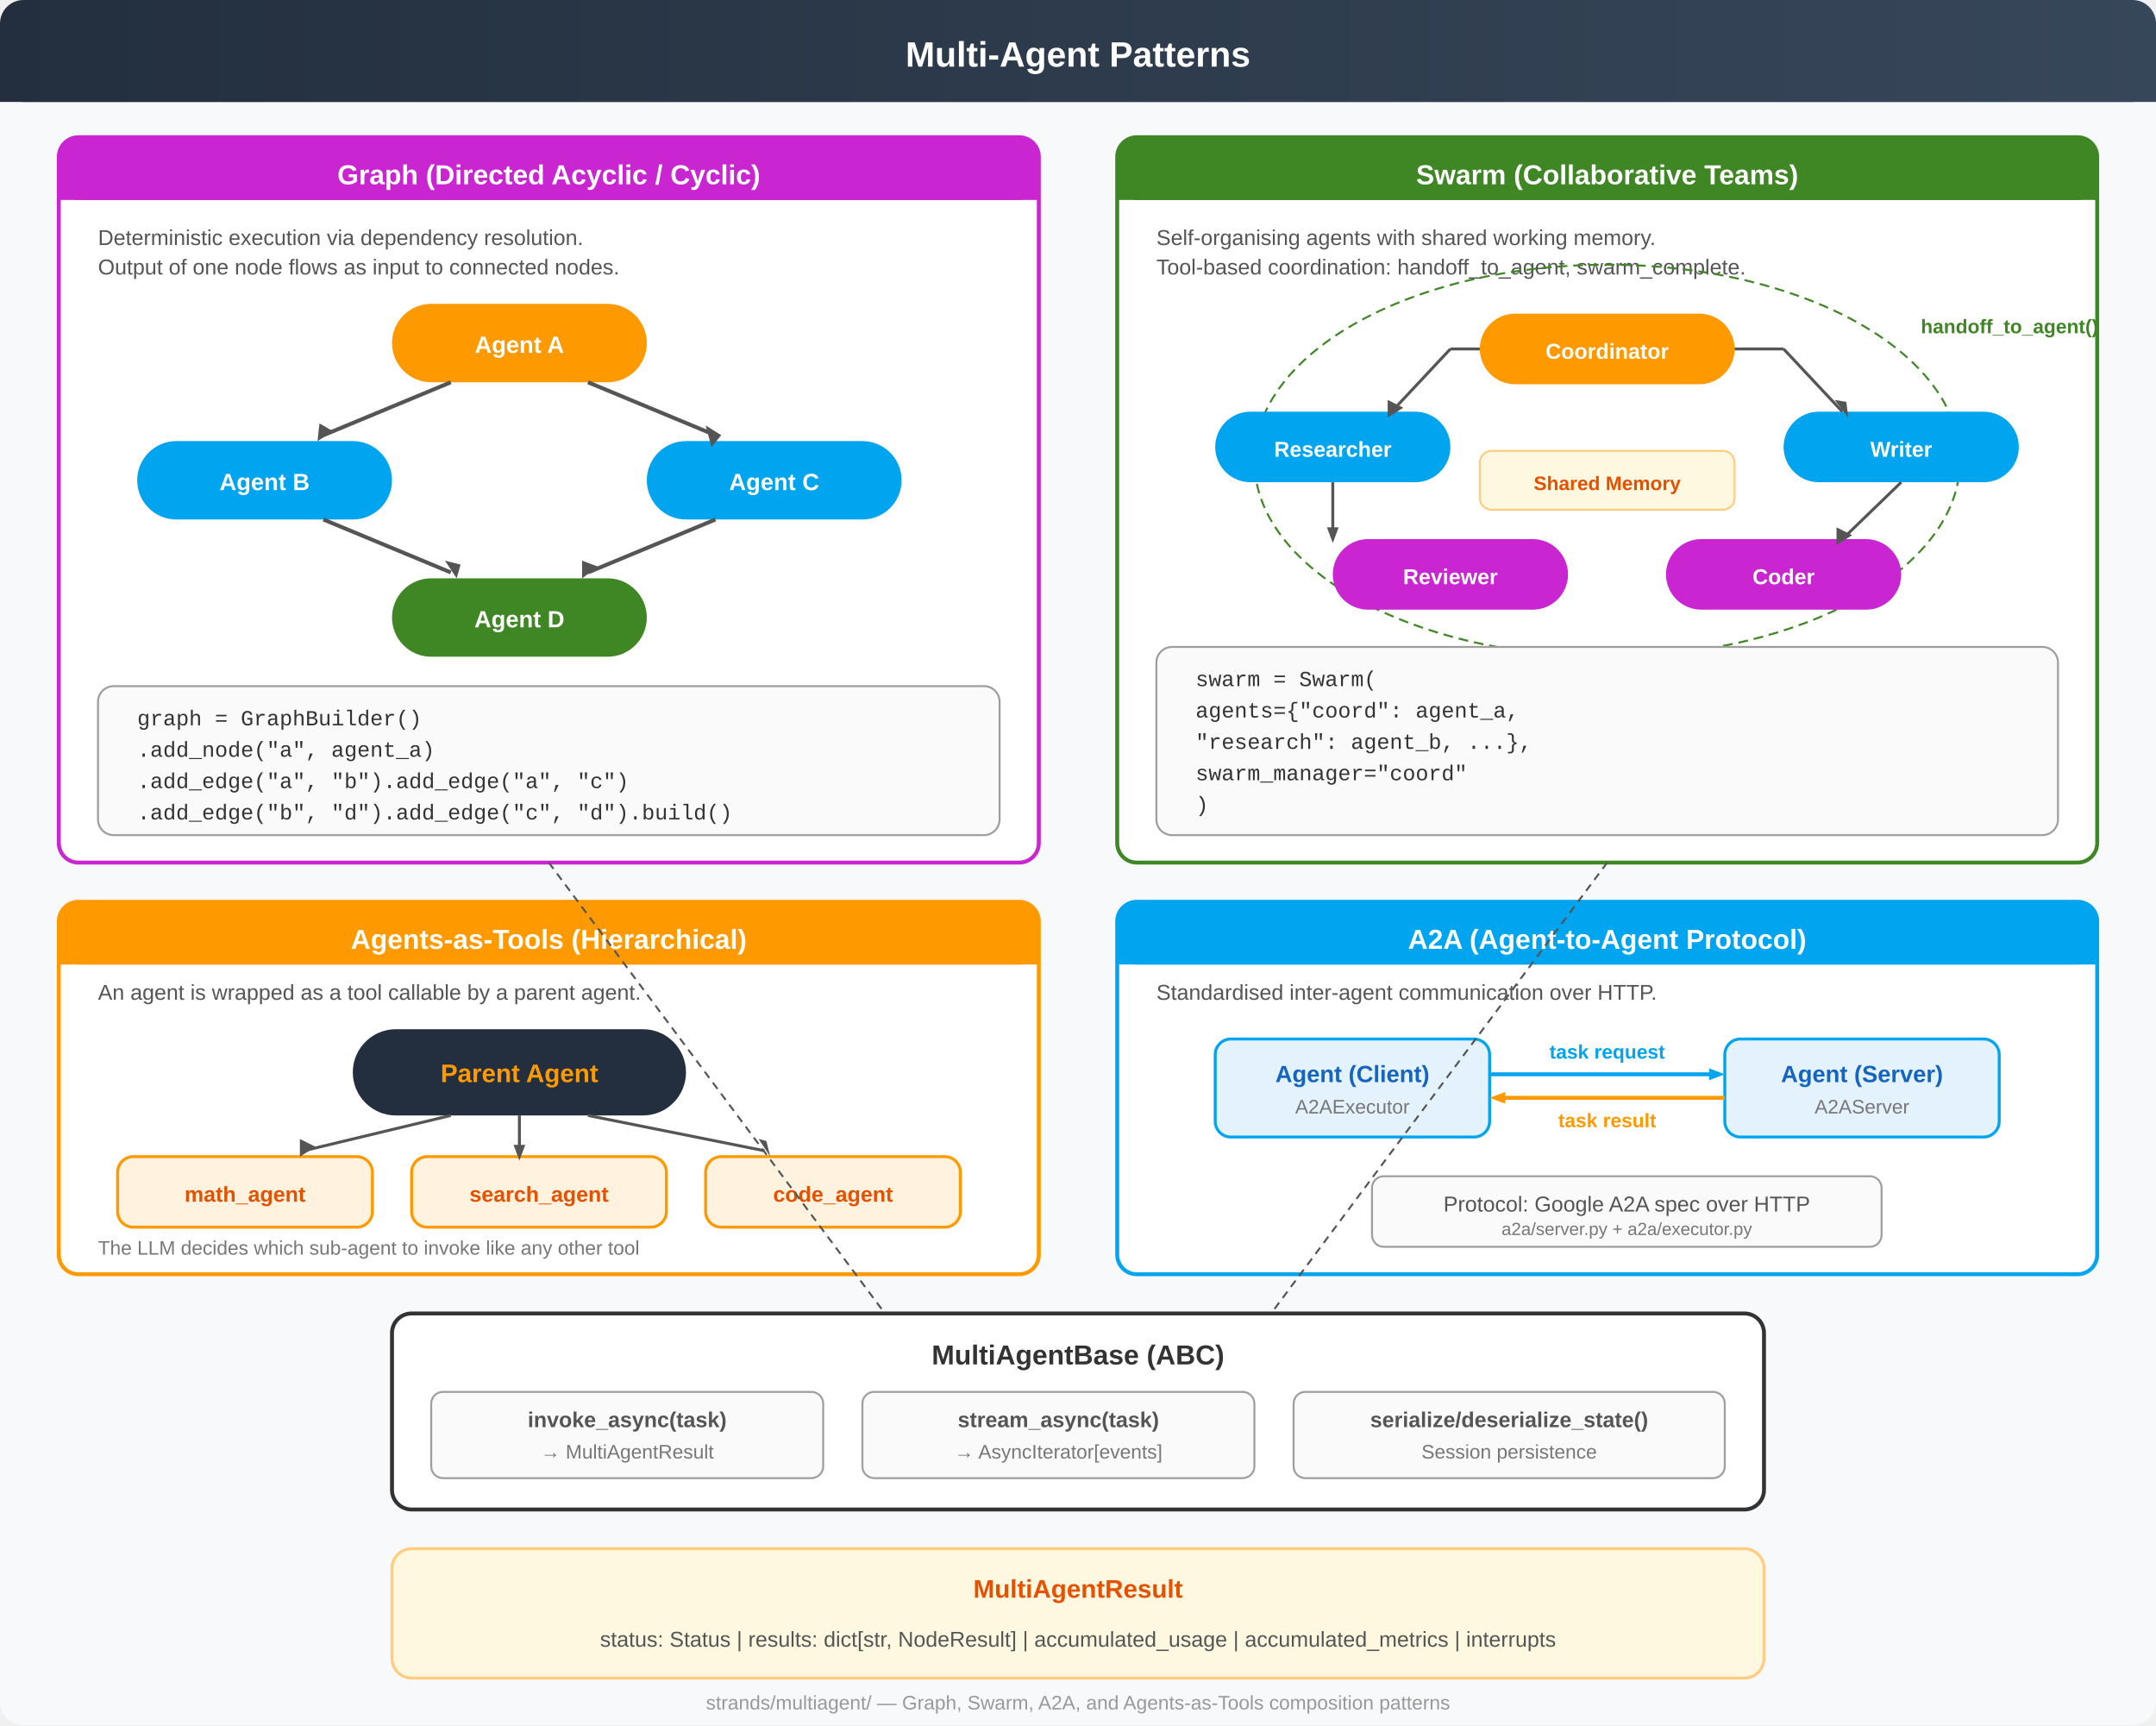
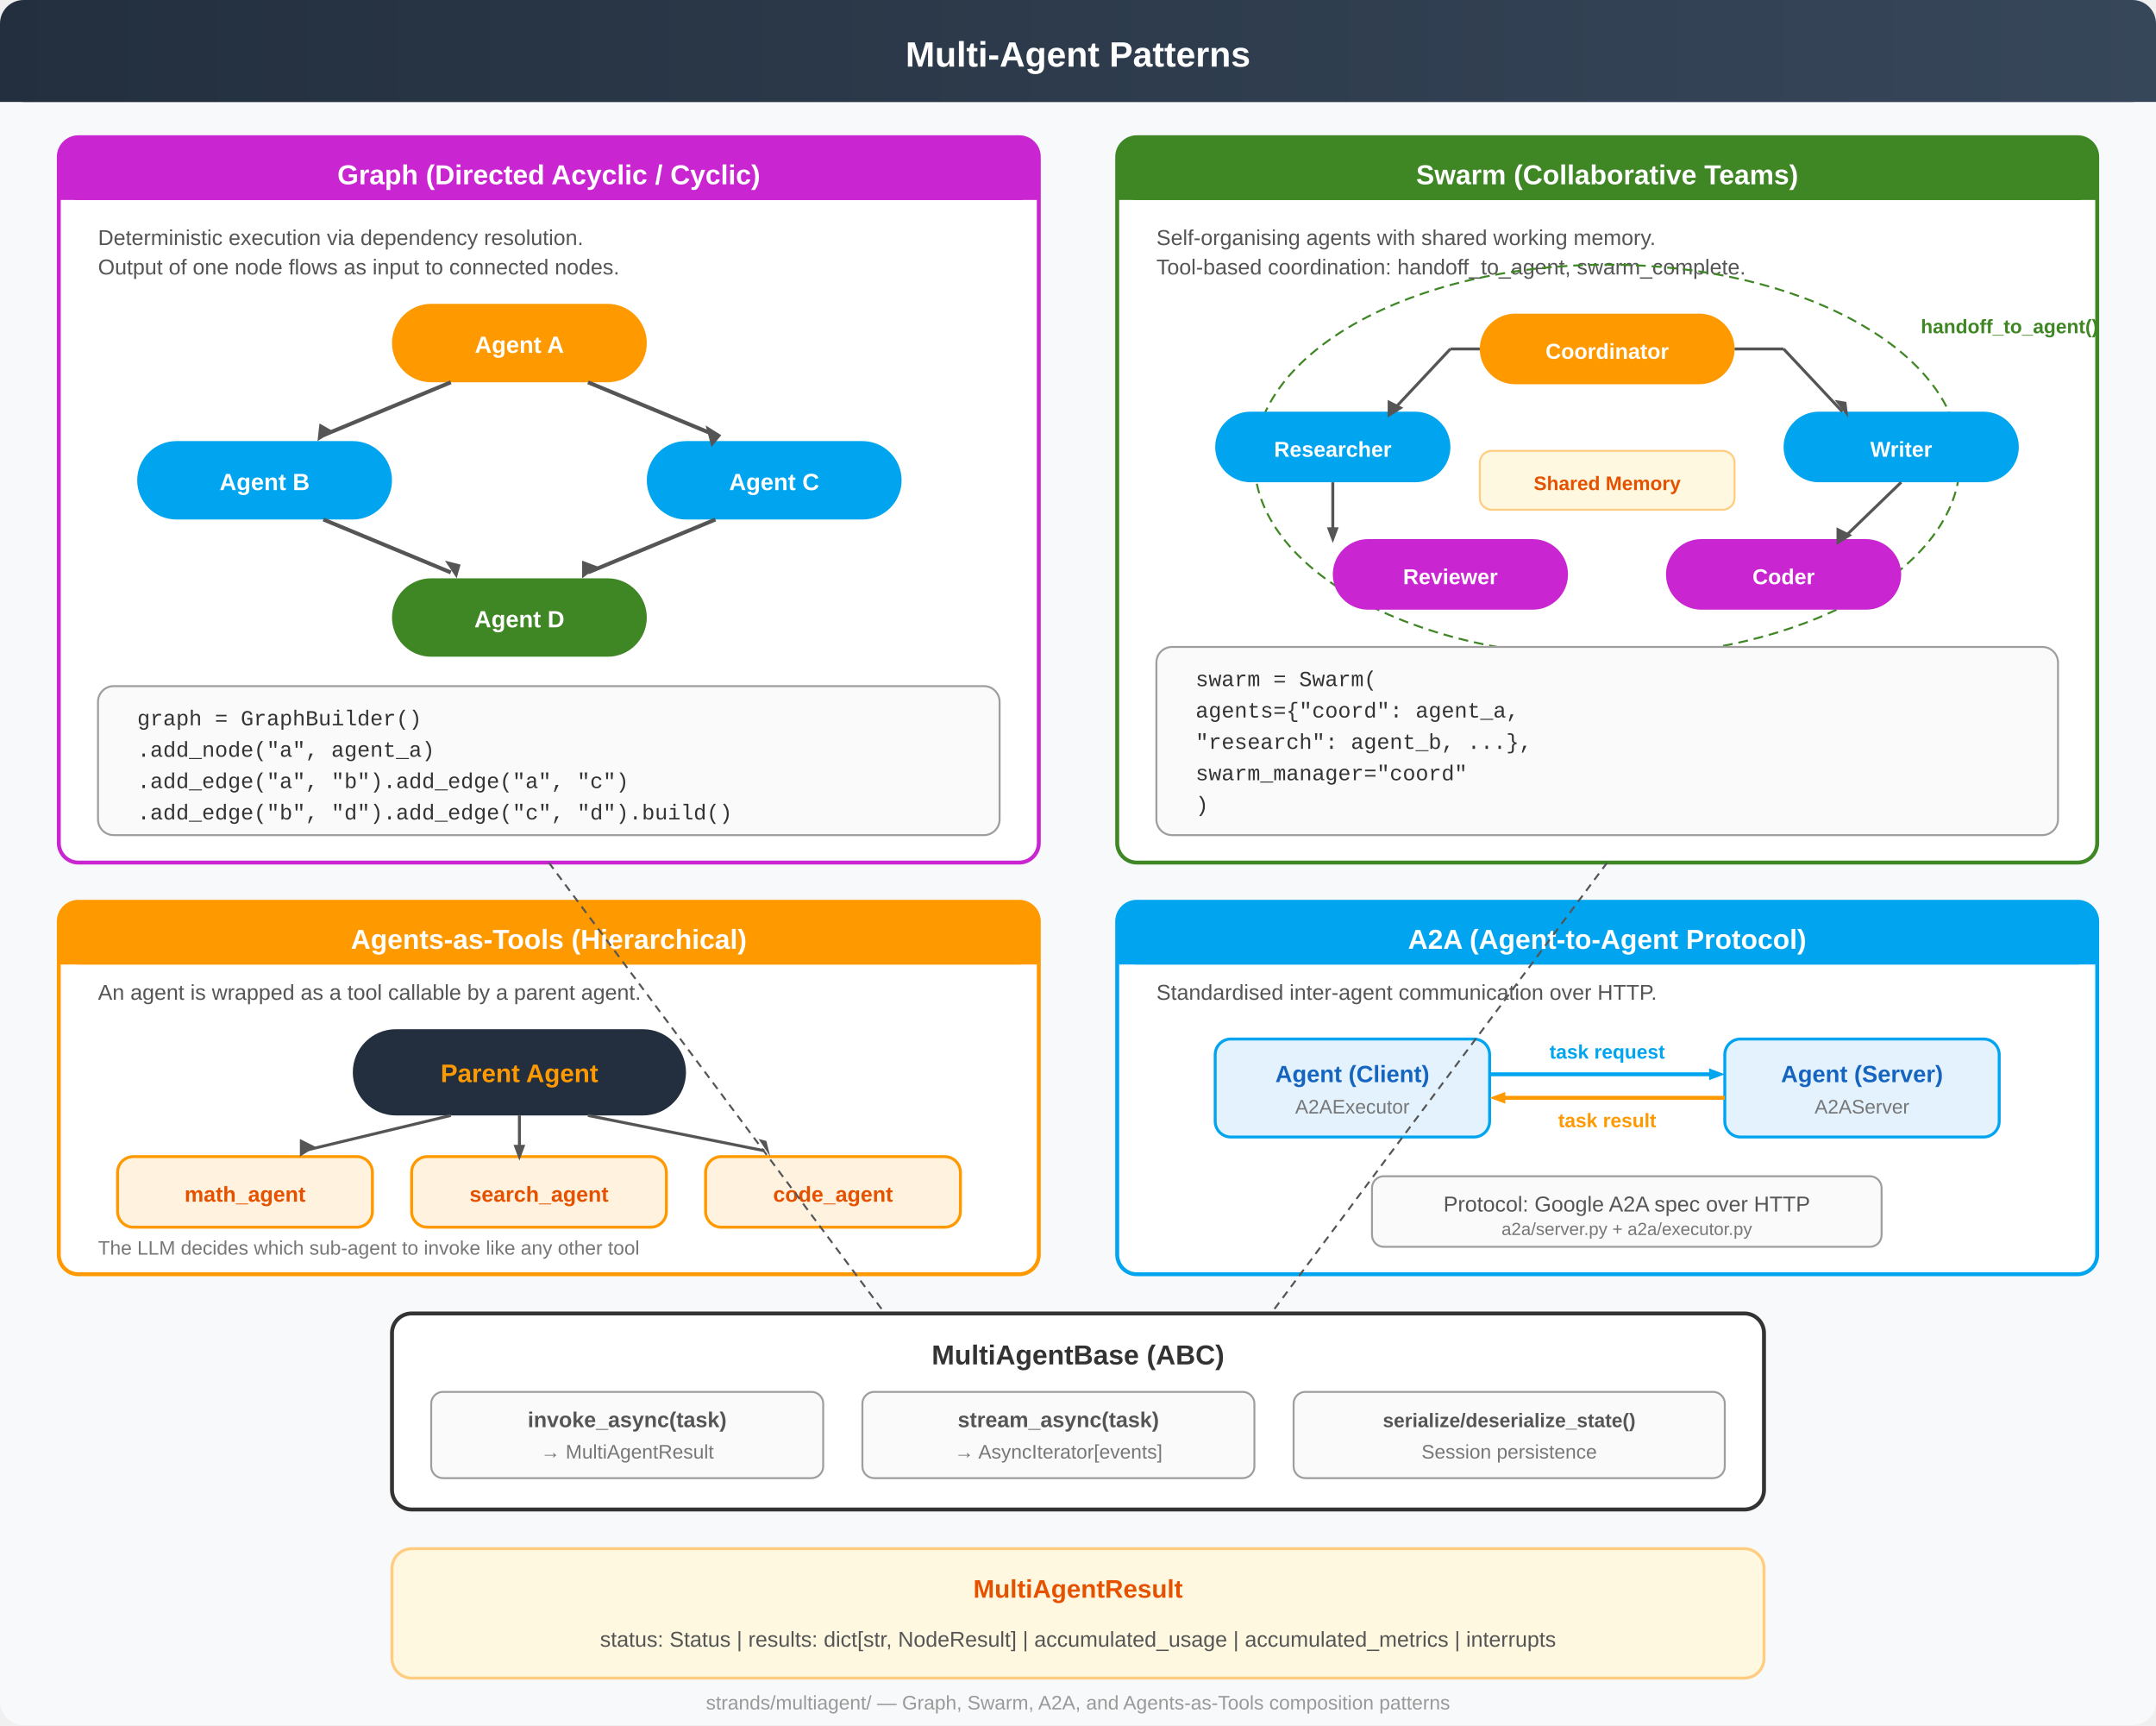
<svg xmlns="http://www.w3.org/2000/svg" viewBox="0 0 1100 880" font-family="'Segoe UI', Arial, sans-serif">
  <defs>
    <linearGradient id="hdr6" x1="0" y1="0" x2="1" y2="0">
      <stop offset="0%" stop-color="#232F3E" />
      <stop offset="100%" stop-color="#37475A" />
    </linearGradient>
  </defs>
  <rect width="1100" height="880" rx="12" fill="#F8F9FA" />
  <rect width="1100" height="52" rx="12" fill="url(#hdr6)" />
  <rect y="40" width="1100" height="12" fill="url(#hdr6)" />
  <text x="550" y="34" text-anchor="middle" fill="white" font-size="18" font-weight="bold">Multi-Agent Patterns</text>
  <rect x="30" y="70" width="500" height="370" rx="10" fill="white" stroke="#C925D1" stroke-width="2" />
  <rect x="30" y="70" width="500" height="32" rx="10" fill="#C925D1" />
  <rect x="30" y="92" width="500" height="10" fill="#C925D1" />
  <text x="280" y="94" text-anchor="middle" fill="white" font-size="14" font-weight="bold">Graph (Directed Acyclic / Cyclic)</text>
  <text x="50" y="125" fill="#555" font-size="11">Deterministic execution via dependency resolution.</text>
  <text x="50" y="140" fill="#555" font-size="11">Output of one node flows as input to connected nodes.</text>
  <rect x="200" y="155" width="130" height="40" rx="20" fill="#FF9900" stroke="none" />
  <text x="265" y="180" text-anchor="middle" fill="white" font-size="12" font-weight="bold">Agent A</text>
  <rect x="70" y="225" width="130" height="40" rx="20" fill="#00A4EF" stroke="none" />
  <text x="135" y="250" text-anchor="middle" fill="white" font-size="12" font-weight="bold">Agent B</text>
  <rect x="330" y="225" width="130" height="40" rx="20" fill="#00A4EF" stroke="none" />
  <text x="395" y="250" text-anchor="middle" fill="white" font-size="12" font-weight="bold">Agent C</text>
  <rect x="200" y="295" width="130" height="40" rx="20" fill="#3F8624" stroke="none" />
  <text x="265" y="320" text-anchor="middle" fill="white" font-size="12" font-weight="bold">Agent D</text>
  <line x1="230" y1="195" x2="165" y2="222" stroke="#555" stroke-width="2" />
  <polygon points="163,216 162,225 170,220" fill="#555" />
  <line x1="300" y1="195" x2="365" y2="222" stroke="#555" stroke-width="2" />
  <polygon points="360,217 368,222 363,228" fill="#555" />
  <line x1="165" y1="265" x2="230" y2="292" stroke="#555" stroke-width="2" />
  <polygon points="227,286 233,295 235,288" fill="#555" />
  <line x1="365" y1="265" x2="300" y2="292" stroke="#555" stroke-width="2" />
  <polygon points="297,286 297,295 305,289" fill="#555" />
  <rect x="50" y="350" width="460" height="76" rx="8" fill="#FAFAFA" stroke="#9E9E9E" stroke-width="1" />
  <text x="70" y="370" fill="#333" font-size="11" font-family="'Courier New', monospace">graph = GraphBuilder()</text>
  <text x="70" y="386" fill="#333" font-size="11" font-family="'Courier New', monospace">  .add_node("a", agent_a)</text>
  <text x="70" y="402" fill="#333" font-size="11" font-family="'Courier New', monospace">  .add_edge("a", "b").add_edge("a", "c")</text>
  <text x="70" y="418" fill="#333" font-size="11" font-family="'Courier New', monospace">  .add_edge("b", "d").add_edge("c", "d").build()</text>
  <rect x="570" y="70" width="500" height="370" rx="10" fill="white" stroke="#3F8624" stroke-width="2" />
  <rect x="570" y="70" width="500" height="32" rx="10" fill="#3F8624" />
  <rect x="570" y="92" width="500" height="10" fill="#3F8624" />
  <text x="820" y="94" text-anchor="middle" fill="white" font-size="14" font-weight="bold">Swarm (Collaborative Teams)</text>
  <text x="590" y="125" fill="#555" font-size="11">Self-organising agents with shared working memory.</text>
  <text x="590" y="140" fill="#555" font-size="11">Tool-based coordination: handoff_to_agent, swarm_complete.</text>
  <ellipse cx="820" cy="235" rx="180" ry="100" fill="none" stroke="#3F8624" stroke-width="1" stroke-dasharray="5,3" />
  <rect x="755" y="160" width="130" height="36" rx="18" fill="#FF9900" stroke="none" />
  <text x="820" y="183" text-anchor="middle" fill="white" font-size="11" font-weight="bold">Coordinator</text>
  <rect x="620" y="210" width="120" height="36" rx="18" fill="#00A4EF" stroke="none" />
  <text x="680" y="233" text-anchor="middle" fill="white" font-size="11" font-weight="bold">Researcher</text>
  <rect x="910" y="210" width="120" height="36" rx="18" fill="#00A4EF" stroke="none" />
  <text x="970" y="233" text-anchor="middle" fill="white" font-size="11" font-weight="bold">Writer</text>
  <rect x="680" y="275" width="120" height="36" rx="18" fill="#C925D1" stroke="none" />
  <text x="740" y="298" text-anchor="middle" fill="white" font-size="11" font-weight="bold">Reviewer</text>
  <rect x="850" y="275" width="120" height="36" rx="18" fill="#C925D1" stroke="none" />
  <text x="910" y="298" text-anchor="middle" fill="white" font-size="11" font-weight="bold">Coder</text>
  <rect x="755" y="230" width="130" height="30" rx="6" fill="#FFF8E1" stroke="#FFCC80" stroke-width="1" />
  <text x="820" y="250" text-anchor="middle" fill="#E65100" font-size="10" font-weight="600">Shared Memory</text>
  <line x1="755" y1="178" x2="740" y2="178" stroke="#555" stroke-width="1.5" />
  <line x1="740" y1="178" x2="710" y2="210" stroke="#555" stroke-width="1.5" />
  <polygon points="708,204 708,213 716,208" fill="#555" />
  <line x1="885" y1="178" x2="910" y2="178" stroke="#555" stroke-width="1.5" />
  <line x1="910" y1="178" x2="940" y2="210" stroke="#555" stroke-width="1.5" />
  <polygon points="936,204 943,213 942,205" fill="#555" />
  <line x1="680" y1="246" x2="680" y2="272" stroke="#555" stroke-width="1.5" />
  <polygon points="677,269 680,277 683,269" fill="#555" />
  <line x1="970" y1="246" x2="940" y2="275" stroke="#555" stroke-width="1.5" />
  <polygon points="937,269 937,278 945,273" fill="#555" />
  <text x="980" y="170" fill="#3F8624" font-size="10" font-weight="600">handoff_to_agent()</text>
  <rect x="590" y="330" width="460" height="96" rx="8" fill="#FAFAFA" stroke="#9E9E9E" stroke-width="1" />
  <text x="610" y="350" fill="#333" font-size="11" font-family="'Courier New', monospace">swarm = Swarm(</text>
  <text x="610" y="366" fill="#333" font-size="11" font-family="'Courier New', monospace">  agents={"coord": agent_a,</text>
  <text x="610" y="382" fill="#333" font-size="11" font-family="'Courier New', monospace">          "research": agent_b, ...},</text>
  <text x="610" y="398" fill="#333" font-size="11" font-family="'Courier New', monospace">  swarm_manager="coord"</text>
  <text x="610" y="414" fill="#333" font-size="11" font-family="'Courier New', monospace">)</text>
  <rect x="30" y="460" width="500" height="190" rx="10" fill="white" stroke="#FF9900" stroke-width="2" />
  <rect x="30" y="460" width="500" height="32" rx="10" fill="#FF9900" />
  <rect x="30" y="482" width="500" height="10" fill="#FF9900" />
  <text x="280" y="484" text-anchor="middle" fill="white" font-size="14" font-weight="bold">Agents-as-Tools (Hierarchical)</text>
  <text x="50" y="510" fill="#555" font-size="11">An agent is wrapped as a tool callable by a parent agent.</text>
  <rect x="180" y="525" width="170" height="44" rx="22" fill="#232F3E" stroke="none" />
  <text x="265" y="552" text-anchor="middle" fill="#FF9900" font-size="13" font-weight="bold">Parent Agent</text>
  <rect x="60" y="590" width="130" height="36" rx="8" fill="#FFF3E0" stroke="#FF9900" stroke-width="1.5" />
  <text x="125" y="613" text-anchor="middle" fill="#E65100" font-size="11" font-weight="600">math_agent</text>
  <rect x="210" y="590" width="130" height="36" rx="8" fill="#FFF3E0" stroke="#FF9900" stroke-width="1.5" />
  <text x="275" y="613" text-anchor="middle" fill="#E65100" font-size="11" font-weight="600">search_agent</text>
  <rect x="360" y="590" width="130" height="36" rx="8" fill="#FFF3E0" stroke="#FF9900" stroke-width="1.5" />
  <text x="425" y="613" text-anchor="middle" fill="#E65100" font-size="11" font-weight="600">code_agent</text>
  <line x1="230" y1="569" x2="155" y2="587" stroke="#555" stroke-width="1.5" />
  <polygon points="153,581 153,590 161,585" fill="#555" />
  <line x1="265" y1="569" x2="265" y2="587" stroke="#555" stroke-width="1.5" />
  <polygon points="262,584 265,592 268,584" fill="#555" />
  <line x1="300" y1="569" x2="390" y2="587" stroke="#555" stroke-width="1.5" />
  <polygon points="387,581 393,590 391,582" fill="#555" />
  <text x="50" y="640" fill="#777" font-size="10">The LLM decides which sub-agent to invoke like any other tool</text>
  <rect x="570" y="460" width="500" height="190" rx="10" fill="white" stroke="#00A4EF" stroke-width="2" />
  <rect x="570" y="460" width="500" height="32" rx="10" fill="#00A4EF" />
  <rect x="570" y="482" width="500" height="10" fill="#00A4EF" />
  <text x="820" y="484" text-anchor="middle" fill="white" font-size="14" font-weight="bold">A2A (Agent-to-Agent Protocol)</text>
  <text x="590" y="510" fill="#555" font-size="11">Standardised inter-agent communication over HTTP.</text>
  <rect x="620" y="530" width="140" height="50" rx="8" fill="#E3F2FD" stroke="#00A4EF" stroke-width="1.5" />
  <text x="690" y="552" text-anchor="middle" fill="#1565C0" font-size="12" font-weight="bold">Agent (Client)</text>
  <text x="690" y="568" text-anchor="middle" fill="#777" font-size="10">A2AExecutor</text>
  <rect x="880" y="530" width="140" height="50" rx="8" fill="#E3F2FD" stroke="#00A4EF" stroke-width="1.5" />
  <text x="950" y="552" text-anchor="middle" fill="#1565C0" font-size="12" font-weight="bold">Agent (Server)</text>
  <text x="950" y="568" text-anchor="middle" fill="#777" font-size="10">A2AServer</text>
  <line x1="760" y1="548" x2="875" y2="548" stroke="#00A4EF" stroke-width="2" />
  <polygon points="872,545 880,548 872,551" fill="#00A4EF" />
  <line x1="880" y1="560" x2="765" y2="560" stroke="#FF9900" stroke-width="2" />
  <polygon points="768,557 760,560 768,563" fill="#FF9900" />
  <text x="820" y="540" text-anchor="middle" fill="#00A4EF" font-size="10" font-weight="600">task request</text>
  <text x="820" y="575" text-anchor="middle" fill="#FF9900" font-size="10" font-weight="600">task result</text>
  <rect x="700" y="600" width="260" height="36" rx="6" fill="#FAFAFA" stroke="#9E9E9E" stroke-width="1" />
  <text x="830" y="618" text-anchor="middle" fill="#555" font-size="11">Protocol: Google A2A spec over HTTP</text>
  <text x="830" y="630" text-anchor="middle" fill="#777" font-size="9">a2a/server.py + a2a/executor.py</text>
  <rect x="200" y="670" width="700" height="100" rx="10" fill="white" stroke="#333" stroke-width="2" />
  <text x="550" y="696" text-anchor="middle" fill="#333" font-size="14" font-weight="bold">MultiAgentBase (ABC)</text>
  <rect x="220" y="710" width="200" height="44" rx="6" fill="#FAFAFA" stroke="#9E9E9E" stroke-width="1" />
  <text x="320" y="728" text-anchor="middle" fill="#555" font-size="11" font-weight="600">invoke_async(task)</text>
  <text x="320" y="744" text-anchor="middle" fill="#777" font-size="10">→ MultiAgentResult</text>
  <rect x="440" y="710" width="200" height="44" rx="6" fill="#FAFAFA" stroke="#9E9E9E" stroke-width="1" />
  <text x="540" y="728" text-anchor="middle" fill="#555" font-size="11" font-weight="600">stream_async(task)</text>
  <text x="540" y="744" text-anchor="middle" fill="#777" font-size="10">→ AsyncIterator[events]</text>
  <rect x="660" y="710" width="220" height="44" rx="6" fill="#FAFAFA" stroke="#9E9E9E" stroke-width="1" />
-   <text x="770" y="728" text-anchor="middle" fill="#555" font-size="11" font-weight="600">serialize/deserialize_state()</text>
+   <text x="770" y="728" text-anchor="middle" fill="#555" font-size="10" font-weight="600">serialize/deserialize_state()</text>
  <text x="770" y="744" text-anchor="middle" fill="#777" font-size="10">Session persistence</text>
  <line x1="280" y1="440" x2="450" y2="668" stroke="#555" stroke-width="1" stroke-dasharray="4,3" />
  <line x1="820" y1="440" x2="650" y2="668" stroke="#555" stroke-width="1" stroke-dasharray="4,3" />
  <rect x="200" y="790" width="700" height="66" rx="10" fill="#FFF8E1" stroke="#FFCC80" stroke-width="1.5" />
  <text x="550" y="815" text-anchor="middle" fill="#E65100" font-size="13" font-weight="bold">MultiAgentResult</text>
  <text x="550" y="840" text-anchor="middle" fill="#555" font-size="11">status: Status | results: dict[str, NodeResult] | accumulated_usage | accumulated_metrics | interrupts</text>
  <text x="550" y="872" text-anchor="middle" fill="#999" font-size="10">strands/multiagent/ — Graph, Swarm, A2A, and Agents-as-Tools composition patterns</text>
</svg>
